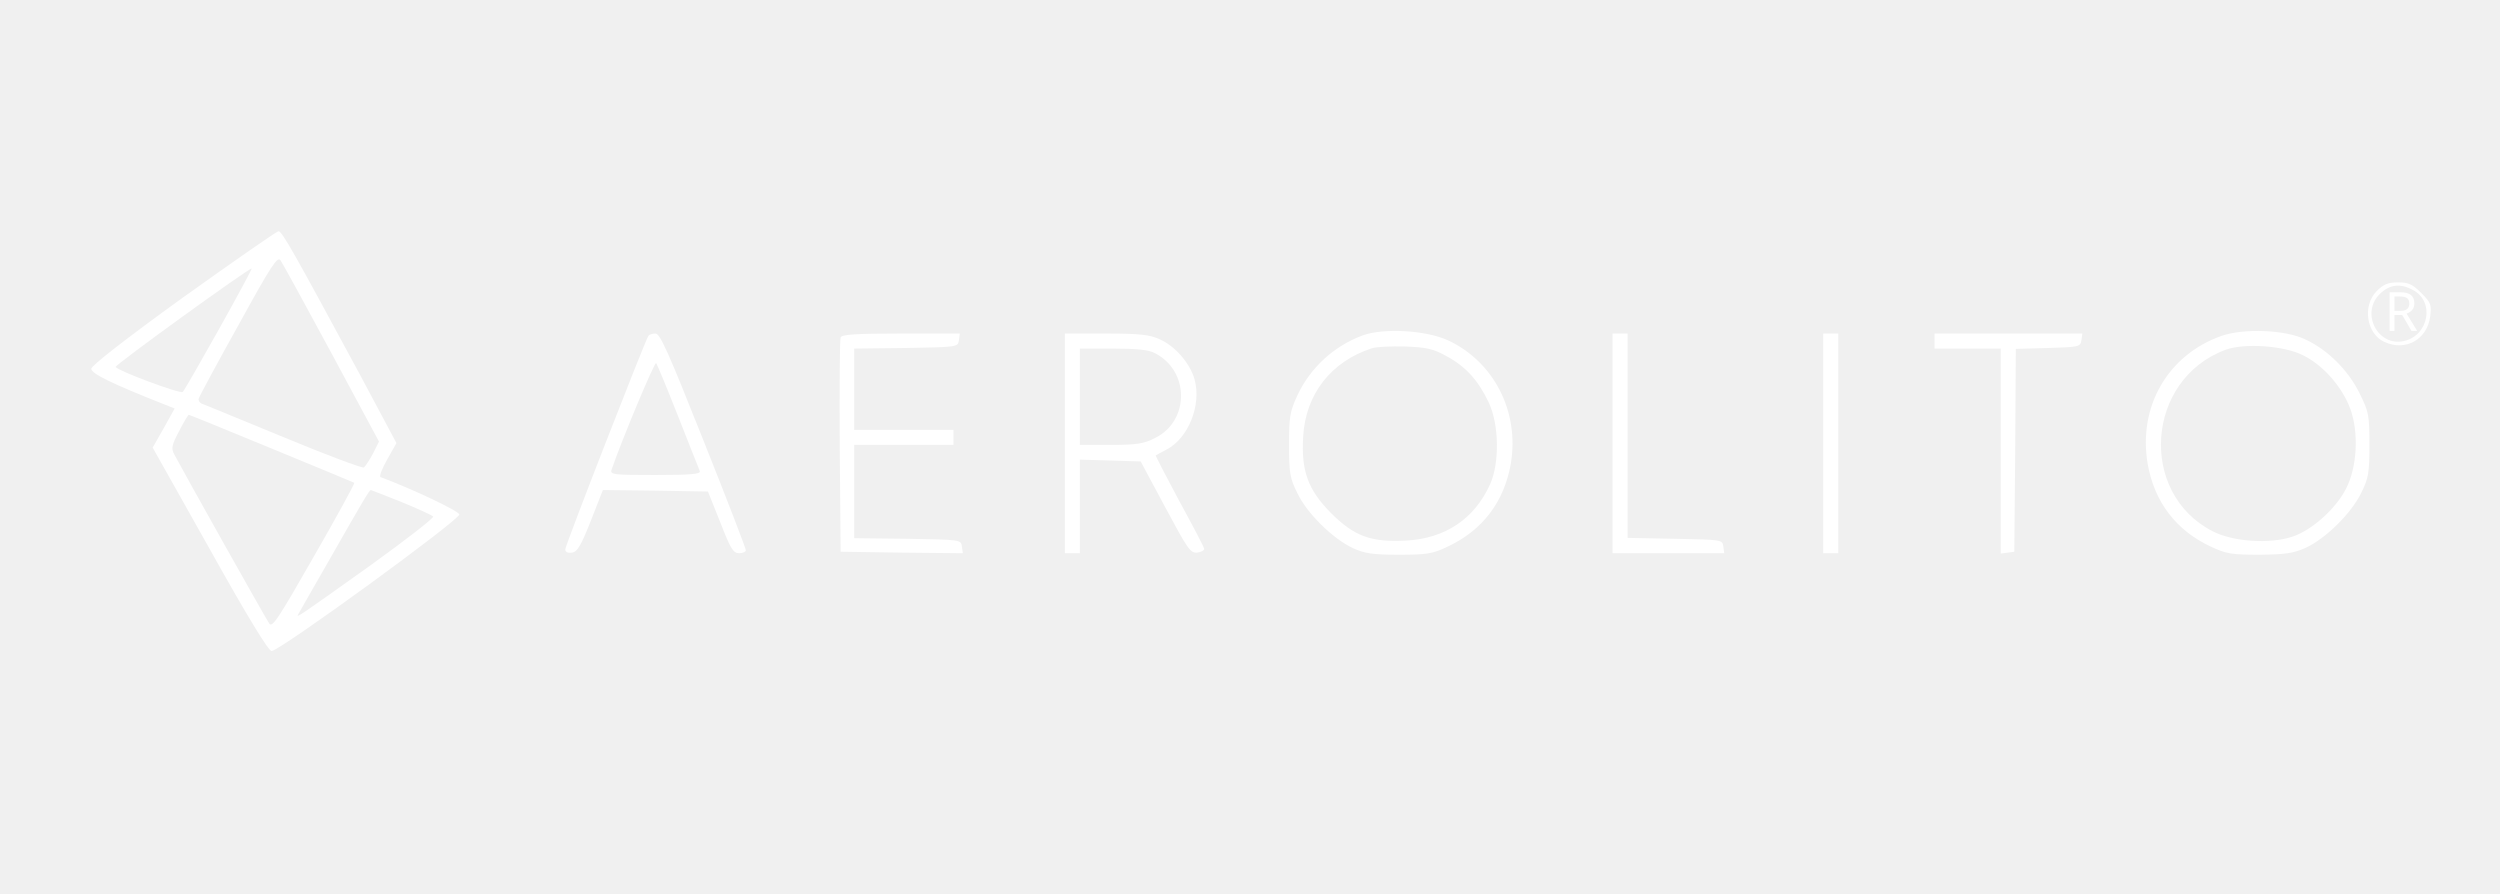
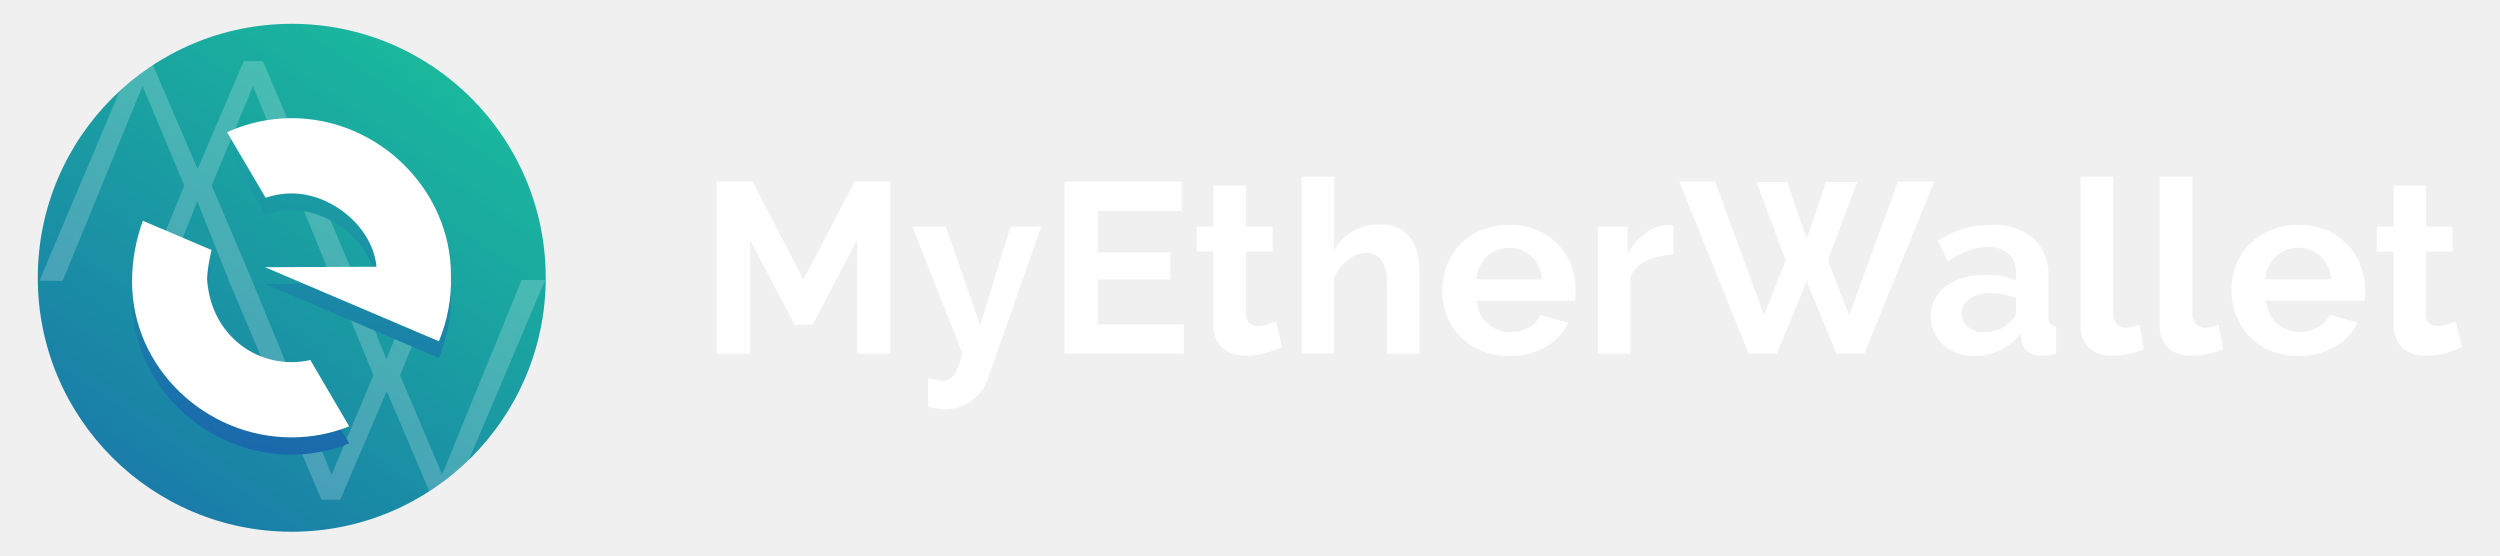
- <svg xmlns="http://www.w3.org/2000/svg" version="1.1" id="Layer_1" x="0px" y="0px" width="830.723px" height="296.833px" viewBox="-18.833 153.167 830.723 296.833" enable-background="new -18.833 153.167 830.723 296.833" xml:space="preserve">
-   <g transform="translate(0,600) scale(0.1,-0.1)">
-     <path fill="#FFFFFF" d="M420,3480c-193.999-140-305-227.002-305-237.002c0-15.996,67.002-48.999,238.999-116.997l38.003-15   l-36.001-65l-37.002-65.005l190-337.998c125-223.994,195-337.998,205-337.998c27.002,0,627.002,437.002,623.999,454.004   c-2.998,11.992-156.997,85-261.997,123.994c-5,2.002,5,27.998,21.997,57.998l31.001,55l-120,225.005   C787.002,3632.002,748.999,3700,737.002,3700C730,3698.999,587.998,3600,420,3480z M913.999,3292.998l157.002-292.002l-20-40   c-12.002-21.992-25-41.992-30-45.996c-6.001-2.998-126.001,42.002-268.003,100.996C611.001,3073.999,488.999,3125,482.002,3127.002   c-7.002,2.998-12.002,10.996-10,16.997c1.997,7.002,60.996,117.002,131.997,243.999c111.001,202.002,130,230,140,215   C751.001,3592.998,827.002,3453.999,913.999,3292.998z M538.999,3373.999c-61.001-108.999-115-202.998-120-207.998   c-6.997-8.003-216.001,70-222.998,82.998c-3.999,6.001,446.997,332.002,451.997,327.002   C648.999,3573.999,600,3482.998,538.999,3373.999z M713.999,2977.998c148.999-60.996,273.003-112.998,275-113.994   c2.002-2.002-57.998-112.002-133.999-244.004c-121.001-212.002-138.999-239.004-148.999-222.998   c-12.002,17.002-288.999,510.996-315,560.996c-11.001,20-8.999,31.006,16.001,78.003c15,30,30,53.999,31.997,53.999   C441.001,3090,563.999,3040,713.999,2977.998z M1146.001,2800c53.999-22.002,101.997-44.004,105-47.998   c3.999-4.004-90-77.002-208.003-162.002c-230.996-165-248.999-177.002-240.996-164.004c2.998,5,50.996,90,107.998,189.004   c108.999,190.996,128.999,225,133.999,225C1045,2840,1091.001,2822.002,1146.001,2800z" />
-     <path fill="#FFFFFF" d="M7709.003,3501.001c-48.008-48.999-34.004-142.002,25.996-168.999c70-32.002,142.002,7.998,152.002,85   c5,38.999,2.002,45.996-30,77.998c-29.004,28.999-42.002,35-77.002,35C7747.001,3530,7732.001,3523.999,7709.003,3501.001z    M7829.003,3505c73.994-37.998,53.994-152.002-30-170c-86.006-18.999-144.004,92.002-80,156.001   C7752.001,3522.998,7785.995,3527.998,7829.003,3505z" />
-     <path fill="#FFFFFF" d="M4340,3353.999c-95-35-174.004-106.997-217.002-198.999c-25-53.999-27.998-71.001-27.998-165   c0-94.004,2.998-110.996,27.998-160.996c32.002-67.002,117.998-151.006,184.004-182.002c40-17.998,65.996-22.002,152.998-22.002   c92.998,0,112.002,2.998,162.002,27.002c115.996,53.994,187.998,148.994,210,275.996c28.994,172.002-56.006,339.004-210,410   C4549.003,3371.001,4410,3378.999,4340,3353.999z M4617.998,3285c65-35,106.006-81.001,141.006-155   c33.994-72.998,35.996-200,3.994-270.996c-52.002-115-148.994-180-278.994-187.002c-117.002-6.006-172.002,13.994-250,92.002   c-76.006,76.992-99.004,138.994-92.002,253.994C4150,3158.999,4235,3267.002,4370,3311.001c14.004,5,62.998,6.997,110,6.001   C4552.001,3313.999,4572.998,3310,4617.998,3285z" />
-     <path fill="#FFFFFF" d="M7192.997,3352.002c-177.998-63.003-277.002-235-245-424.004c22.002-127.002,94.004-222.002,210-275.996   c51.006-24.004,69.004-27.002,162.002-27.002c87.002,0.996,112.998,5,152.998,22.998c66.006,30,151.006,114.004,184.004,181.006   c25,50,27.998,66.992,27.998,160.996c0,98.999-2.002,110-32.998,172.002c-37.002,75-104.004,142.998-179.004,177.998   C7405.995,3372.998,7267.001,3377.998,7192.997,3352.002z M7465.995,3287.002c66.006-33.003,128.008-104.004,155-176.001   c29.004-78.003,24.004-193.999-13.994-266.997c-34.004-67.002-114.004-138.008-177.998-159.004c-75-25-197.002-17.002-265,17.998   c-248.008,127.002-222.002,505,42.998,603.003C7269.003,3328.999,7402.997,3320,7465.995,3287.002z" />
-     <path fill="#FFFFFF" d="M1966.001,3352.002C1952.998,3331.001,1690,2655.996,1690,2642.998c0-8.994,7.998-12.998,22.002-10.996   c17.998,2.002,30,22.998,62.998,105.996L1815,2840l175-2.002l173.999-2.998L2205,2732.998   C2238.999,2645,2247.998,2630,2267.998,2630c12.002,0,22.002,5,22.002,10c0,5.996-62.998,170-141.001,365   c-115,290-143.999,355-158.999,355C1980,3360,1968.999,3357.002,1966.001,3352.002z M2065,3085   c37.002-92.998,68.999-175.996,72.002-182.002c3.999-10-29.004-12.998-147.002-12.998c-141.001,0-152.002,0.996-146.001,17.998   c35,102.002,143.003,359.004,148.003,354.004C1995,3257.998,2027.998,3178.999,2065,3085z" />
-     <path fill="#FFFFFF" d="M2605,3347.002c-2.998-6.001-3.999-170-2.998-362.002l2.998-350l202.998-2.998l203.003-2.002l-3.003,22.002   c-2.998,22.998-3.999,22.998-180,25.996L2650,2680v155v155h165h165v25v25h-165h-165v135v135l172.998,2.002   c170,2.998,172.002,2.998,175,25.996l3.003,22.002H2805C2657.002,3360,2607.998,3357.002,2605,3347.002z" />
-     <path fill="#FFFFFF" d="M3350,2995v-365h25h25v155v155.996l101.001-2.998l101.001-2.998l81.997-152.998   c73.999-137.998,83.003-152.002,106.001-150c13.999,2.002,23.999,7.998,22.998,12.998c-0.996,5.996-37.998,77.002-82.998,159.004   c-43.999,81.992-78.999,150-77.998,150.996c1.997,0.996,16.997,10,35,19.004C3760,3010.996,3805,3122.002,3781,3207.998   c-15,53.003-63.999,110-116.001,133.003c-32.002,15-66.001,18.999-177.002,18.999H3350V2995z M3648.999,3295   C3765,3236.001,3765,3070,3650,3012.998c-37.002-18.994-60-22.998-147.002-22.998H3400v160v160h110   C3587.998,3310,3628.999,3306.001,3648.999,3295z" />
-     <path fill="#FFFFFF" d="M5170,2995v-365h185.996h185l-2.998,22.998c-2.998,22.002-5.996,22.002-160,25L5220,2680.996V3020v340h-25   h-25V2995z" />
-     <path fill="#FFFFFF" d="M5870,2995v-365h25h25v365v365h-25h-25V2995z" />
-     <path fill="#FFFFFF" d="M6240,3335v-25h110h110v-340.996v-340l22.998,2.998L6505,2635l2.998,337.002l2.002,336.997l107.998,3.003   c102.002,2.998,107.002,3.999,110,25.996l2.998,22.002h-245H6240V3335z" />
+ <svg xmlns="http://www.w3.org/2000/svg" xmlns:xlink="http://www.w3.org/1999/xlink" id="Layer_1" data-name="Layer 1" viewBox="0 0 315 70">
+   <defs>
+     <style>.cls-1{fill:none;}.cls-2{fill:url(#linear-gradient);}.cls-3,.cls-5{fill:#fff;}.cls-4{clip-path:url(#clip-path);}.cls-5{opacity:0.2;}.cls-6{fill:url(#linear-gradient-2);}.cls-7{fill:url(#linear-gradient-3);}</style>
+     <linearGradient id="linear-gradient" x1="57.55" y1="4.4" x2="-0.67" y2="90.08" gradientUnits="userSpaceOnUse">
+       <stop offset="0" stop-color="#1abc9c" />
+       <stop offset="1" stop-color="#1a5daf" />
+     </linearGradient>
+     <clipPath id="clip-path">
+       <circle id="SVGID" class="cls-1" cx="36.76" cy="35" r="32" />
+     </clipPath>
+     <linearGradient id="linear-gradient-2" x1="36.72" y1="3.36" x2="27.74" y2="63.33" xlink:href="#linear-gradient" />
+     <linearGradient id="linear-gradient-3" x1="46.32" y1="4.8" x2="37.33" y2="64.77" xlink:href="#linear-gradient" />
+   </defs>
+   <circle class="cls-2" cx="36.76" cy="35" r="32" />
+   <path class="cls-3" d="M23.84,27.45h0v0h0Z" />
+   <g class="cls-4">
+     <polygon class="cls-5" points="65.73 35.27 55.71 59.8 50.41 47.28 55.24 35.47 52.63 35.47 48.69 45.29 44.79 35.47 42.22 35.47 47.05 47.28 41.79 59.8 31.73 35.27 26.68 23.37 31.88 10.85 41.9 35.38 44.86 35.38 33.13 7.7 30.71 7.7 24.9 21.28 19.05 7.7 16.67 7.7 4.97 35.38 7.9 35.38 17.96 10.85 23.22 23.37 18.39 35.19 20.96 35.19 24.86 25.36 28.8 35.27 40.5 62.96 42.88 62.96 48.73 49.27 54.54 62.96 56.96 62.96 68.69 35.27 65.73 35.27" />
+     <path class="cls-6" d="M39.1,47.5a10.13,10.13,0,0,1-2.34.27c-5.58,0-10.33-4.25-10.67-10.56a19.86,19.86,0,0,1,.57-3.57L18,30a22.3,22.3,0,0,0-1.36,7.7c0,10.82,9.27,19.59,20.09,19.59A19.53,19.53,0,0,0,44,55.86Z" />
+     <path class="cls-7" d="M36.76,17a19.52,19.52,0,0,0-8.15,1.77l4.86,8.26a10.09,10.09,0,0,1,3.29-.55c4.94,0,10.18,4.14,10.68,9.24l-14.05.06L55.3,45.1a20,20,0,0,0,1.52-8.32C56.82,26,47.58,17,36.76,17Z" />
+     <path class="cls-3" d="M23.84,27.45h0v0h0Z" />
+     <path class="cls-3" d="M39.1,45.36a10.13,10.13,0,0,1-2.34.27c-5.58,0-10.33-4.25-10.67-10.56a19.86,19.86,0,0,1,.57-3.57L18,27.82a22.3,22.3,0,0,0-1.36,7.7c0,10.82,9.27,19.59,20.09,19.59A19.53,19.53,0,0,0,44,53.72Z" />
+     <path class="cls-3" d="M36.76,14.89a19.52,19.52,0,0,0-8.15,1.77l4.86,8.26a10.09,10.09,0,0,1,3.29-.55c4.94,0,10.18,4.14,10.68,9.24l-14.05.06L55.3,43a20,20,0,0,0,1.52-8.32C56.82,23.82,47.58,14.89,36.76,14.89Z" />
  </g>
-   <text transform="matrix(1 0 0 1 773.46 263.1421)" fill="#FFFFFF" font-family="'MyriadPro-Regular'" font-size="18">R</text>
+   <path class="cls-3" d="M108,44.56V30.21l-5.59,10.69H100.1L94.51,30.21V44.56H90.3V22.88h4.52l6.41,12.34,6.47-12.34h4.49V44.56H108Z" />
+   <path class="cls-3" d="M117,47.67a8,8,0,0,0,1,.23,5.53,5.53,0,0,0,.82.08,1.75,1.75,0,0,0,.73-0.15,1.57,1.57,0,0,0,.61-0.53,5.23,5.23,0,0,0,.55-1.05q0.27-.67.58-1.68l-6.32-16h4.21L123.49,41l3.85-12.46h3.85l-6.72,19.18a5.73,5.73,0,0,1-2,2.75A5.58,5.58,0,0,1,119,51.55a6.65,6.65,0,0,1-1-.08,6.36,6.36,0,0,1-1.05-.26V47.67Z" />
+   <path class="cls-3" d="M149.17,40.86v3.69H134.12V22.88h14.78v3.69H138.33v5.22h9.13v3.42h-9.13v5.65h10.84Z" />
+   <path class="cls-3" d="M161.54,43.73a18.25,18.25,0,0,1-2,.73,8.47,8.47,0,0,1-2.5.37,5.82,5.82,0,0,1-1.6-.21,3.51,3.51,0,0,1-1.31-.69,3.35,3.35,0,0,1-.9-1.22,4.41,4.41,0,0,1-.34-1.82V31.7h-2.11V28.56h2.11V23.37H157v5.19h3.36V31.7H157v7.82a1.45,1.45,0,0,0,.44,1.21,1.69,1.69,0,0,0,1.08.35,3.76,3.76,0,0,0,1.25-.21q0.61-.21,1-0.37Z" />
+   <path class="cls-3" d="M178.85,44.56h-4.09v-9a4.53,4.53,0,0,0-.7-2.79,2.37,2.37,0,0,0-2-.9,3.13,3.13,0,0,0-1.16.24,4.54,4.54,0,0,0-1.16.69,5.86,5.86,0,0,0-1,1.05,4.16,4.16,0,0,0-.67,1.34v9.34H164V22.27h4.09v9.25a6.17,6.17,0,0,1,2.4-2.4,6.77,6.77,0,0,1,3.34-.84,5.27,5.27,0,0,1,2.53.53,4,4,0,0,1,1.53,1.42,5.85,5.85,0,0,1,.76,2,12.48,12.48,0,0,1,.21,2.32v10Z" />
+   <path class="cls-3" d="M190.15,44.86a8.88,8.88,0,0,1-3.48-.66,7.85,7.85,0,0,1-4.35-4.41,8.43,8.43,0,0,1-.6-3.15,8.91,8.91,0,0,1,.58-3.22A7.86,7.86,0,0,1,184,30.77,8,8,0,0,1,186.65,29a8.9,8.9,0,0,1,3.53-.67,8.68,8.68,0,0,1,3.5.67,8.05,8.05,0,0,1,2.63,1.8,7.67,7.67,0,0,1,1.65,2.63,8.75,8.75,0,0,1,.56,3.11q0,0.4,0,.76a3.14,3.14,0,0,1-.08.61H186.06a4.75,4.75,0,0,0,.46,1.68,4.11,4.11,0,0,0,2.26,2,4.31,4.31,0,0,0,1.53.27,4.72,4.72,0,0,0,2.31-.6,3.15,3.15,0,0,0,1.48-1.57l3.51,1a7.14,7.14,0,0,1-2.82,3A8.75,8.75,0,0,1,190.15,44.86Zm4.15-9.65A4.26,4.26,0,0,0,193,32.33a4.17,4.17,0,0,0-5.66,0,4.19,4.19,0,0,0-.9,1.25,4.41,4.41,0,0,0-.41,1.62h8.31Z" />
+   <path class="cls-3" d="M210.85,32.1a8.07,8.07,0,0,0-3.33.72,4.2,4.2,0,0,0-2.11,2.06v9.68h-4.09v-16h3.76V32a7.29,7.29,0,0,1,1-1.48,7.76,7.76,0,0,1,1.25-1.15,5.82,5.82,0,0,1,1.36-.75,3.76,3.76,0,0,1,1.33-.26h0.5a1.66,1.66,0,0,1,.32,0V32.1Z" />
+   <path class="cls-3" d="M221.32,22.94h3.88l2.44,7.18,2.44-7.18H234L230.3,32.8,233,39.73l6.14-16.86h4.58l-8.82,21.68H231.4l-3.76-9.1-3.76,9.1h-3.54l-8.76-21.68h4.52l6.17,16.86L225,32.8Z" />
+   <path class="cls-3" d="M248.74,44.86a6.07,6.07,0,0,1-2.17-.38,5.21,5.21,0,0,1-1.74-1.07,5,5,0,0,1-1.15-1.6,4.85,4.85,0,0,1-.41-2,4.44,4.44,0,0,1,.5-2.09,4.8,4.8,0,0,1,1.4-1.63A7,7,0,0,1,247.34,35a9.4,9.4,0,0,1,2.75-.38,11.85,11.85,0,0,1,2.09.18,8.54,8.54,0,0,1,1.82.52V34.42a3.21,3.21,0,0,0-.9-2.44,3.75,3.75,0,0,0-2.67-.85,7.08,7.08,0,0,0-2.5.46,11.63,11.63,0,0,0-2.5,1.34l-1.25-2.6a11.82,11.82,0,0,1,6.66-2A7.8,7.8,0,0,1,256.18,30a6.21,6.21,0,0,1,1.91,4.9v5a1.44,1.44,0,0,0,.23.92,1,1,0,0,0,.75.31v3.48a9.14,9.14,0,0,1-1.8.21,2.73,2.73,0,0,1-1.79-.52,2.23,2.23,0,0,1-.78-1.37L254.61,42a7.08,7.08,0,0,1-2.6,2.14A7.45,7.45,0,0,1,248.74,44.86Zm1.16-3a5.33,5.33,0,0,0,2-.37,3.58,3.58,0,0,0,1.45-1,1.47,1.47,0,0,0,.67-1.16V37.53a10,10,0,0,0-1.59-.44,8.58,8.58,0,0,0-1.65-.17,4.37,4.37,0,0,0-2.6.72,2.15,2.15,0,0,0-1,1.82,2.18,2.18,0,0,0,.79,1.73A2.88,2.88,0,0,0,249.9,41.87Z" />
+   <path class="cls-3" d="M262.18,22.27h4.09V39.43a2,2,0,0,0,.43,1.37,1.54,1.54,0,0,0,1.22.49,3.06,3.06,0,0,0,.81-0.12,5.46,5.46,0,0,0,.84-0.31L270.12,44a7.9,7.9,0,0,1-1.92.61,10.52,10.52,0,0,1-2,.21,4.1,4.1,0,0,1-3-1,3.88,3.88,0,0,1-1.05-2.92V22.27Z" />
+   <path class="cls-3" d="M272.16,22.27h4.09V39.43a2,2,0,0,0,.43,1.37,1.54,1.54,0,0,0,1.22.49,3.06,3.06,0,0,0,.81-0.12,5.46,5.46,0,0,0,.84-0.31L280.1,44a7.9,7.9,0,0,1-1.92.61,10.52,10.52,0,0,1-2,.21,4.1,4.1,0,0,1-3-1,3.88,3.88,0,0,1-1.05-2.92V22.27Z" />
+   <path class="cls-3" d="M289.6,44.86a8.88,8.88,0,0,1-3.48-.66,7.85,7.85,0,0,1-4.35-4.41,8.43,8.43,0,0,1-.6-3.15,8.91,8.91,0,0,1,.58-3.22,7.86,7.86,0,0,1,1.68-2.66A8,8,0,0,1,286.1,29a8.9,8.9,0,0,1,3.53-.67,8.68,8.68,0,0,1,3.5.67,8.05,8.05,0,0,1,2.63,1.8,7.67,7.67,0,0,1,1.65,2.63A8.75,8.75,0,0,1,298,36.5q0,0.4,0,.76a3.14,3.14,0,0,1-.08.61H285.51a4.75,4.75,0,0,0,.46,1.68,4.11,4.11,0,0,0,2.26,2,4.31,4.31,0,0,0,1.53.27,4.72,4.72,0,0,0,2.31-.6,3.15,3.15,0,0,0,1.48-1.57l3.51,1a7.14,7.14,0,0,1-2.82,3A8.75,8.75,0,0,1,289.6,44.86Zm4.15-9.65a4.26,4.26,0,0,0-1.33-2.89,4.17,4.17,0,0,0-5.66,0,4.19,4.19,0,0,0-.9,1.25,4.41,4.41,0,0,0-.41,1.62h8.31Z" />
+   <path class="cls-3" d="M310.24,43.73a18.25,18.25,0,0,1-2,.73,8.47,8.47,0,0,1-2.5.37,5.82,5.82,0,0,1-1.6-.21,3.51,3.51,0,0,1-1.31-.69,3.35,3.35,0,0,1-.9-1.22,4.41,4.41,0,0,1-.34-1.82V31.7h-2.11V28.56h2.11V23.37h4.09v5.19H309V31.7h-3.36v7.82a1.45,1.45,0,0,0,.44,1.21,1.69,1.69,0,0,0,1.08.35,3.76,3.76,0,0,0,1.25-.21q0.61-.21,1-0.37Z" />
</svg>
